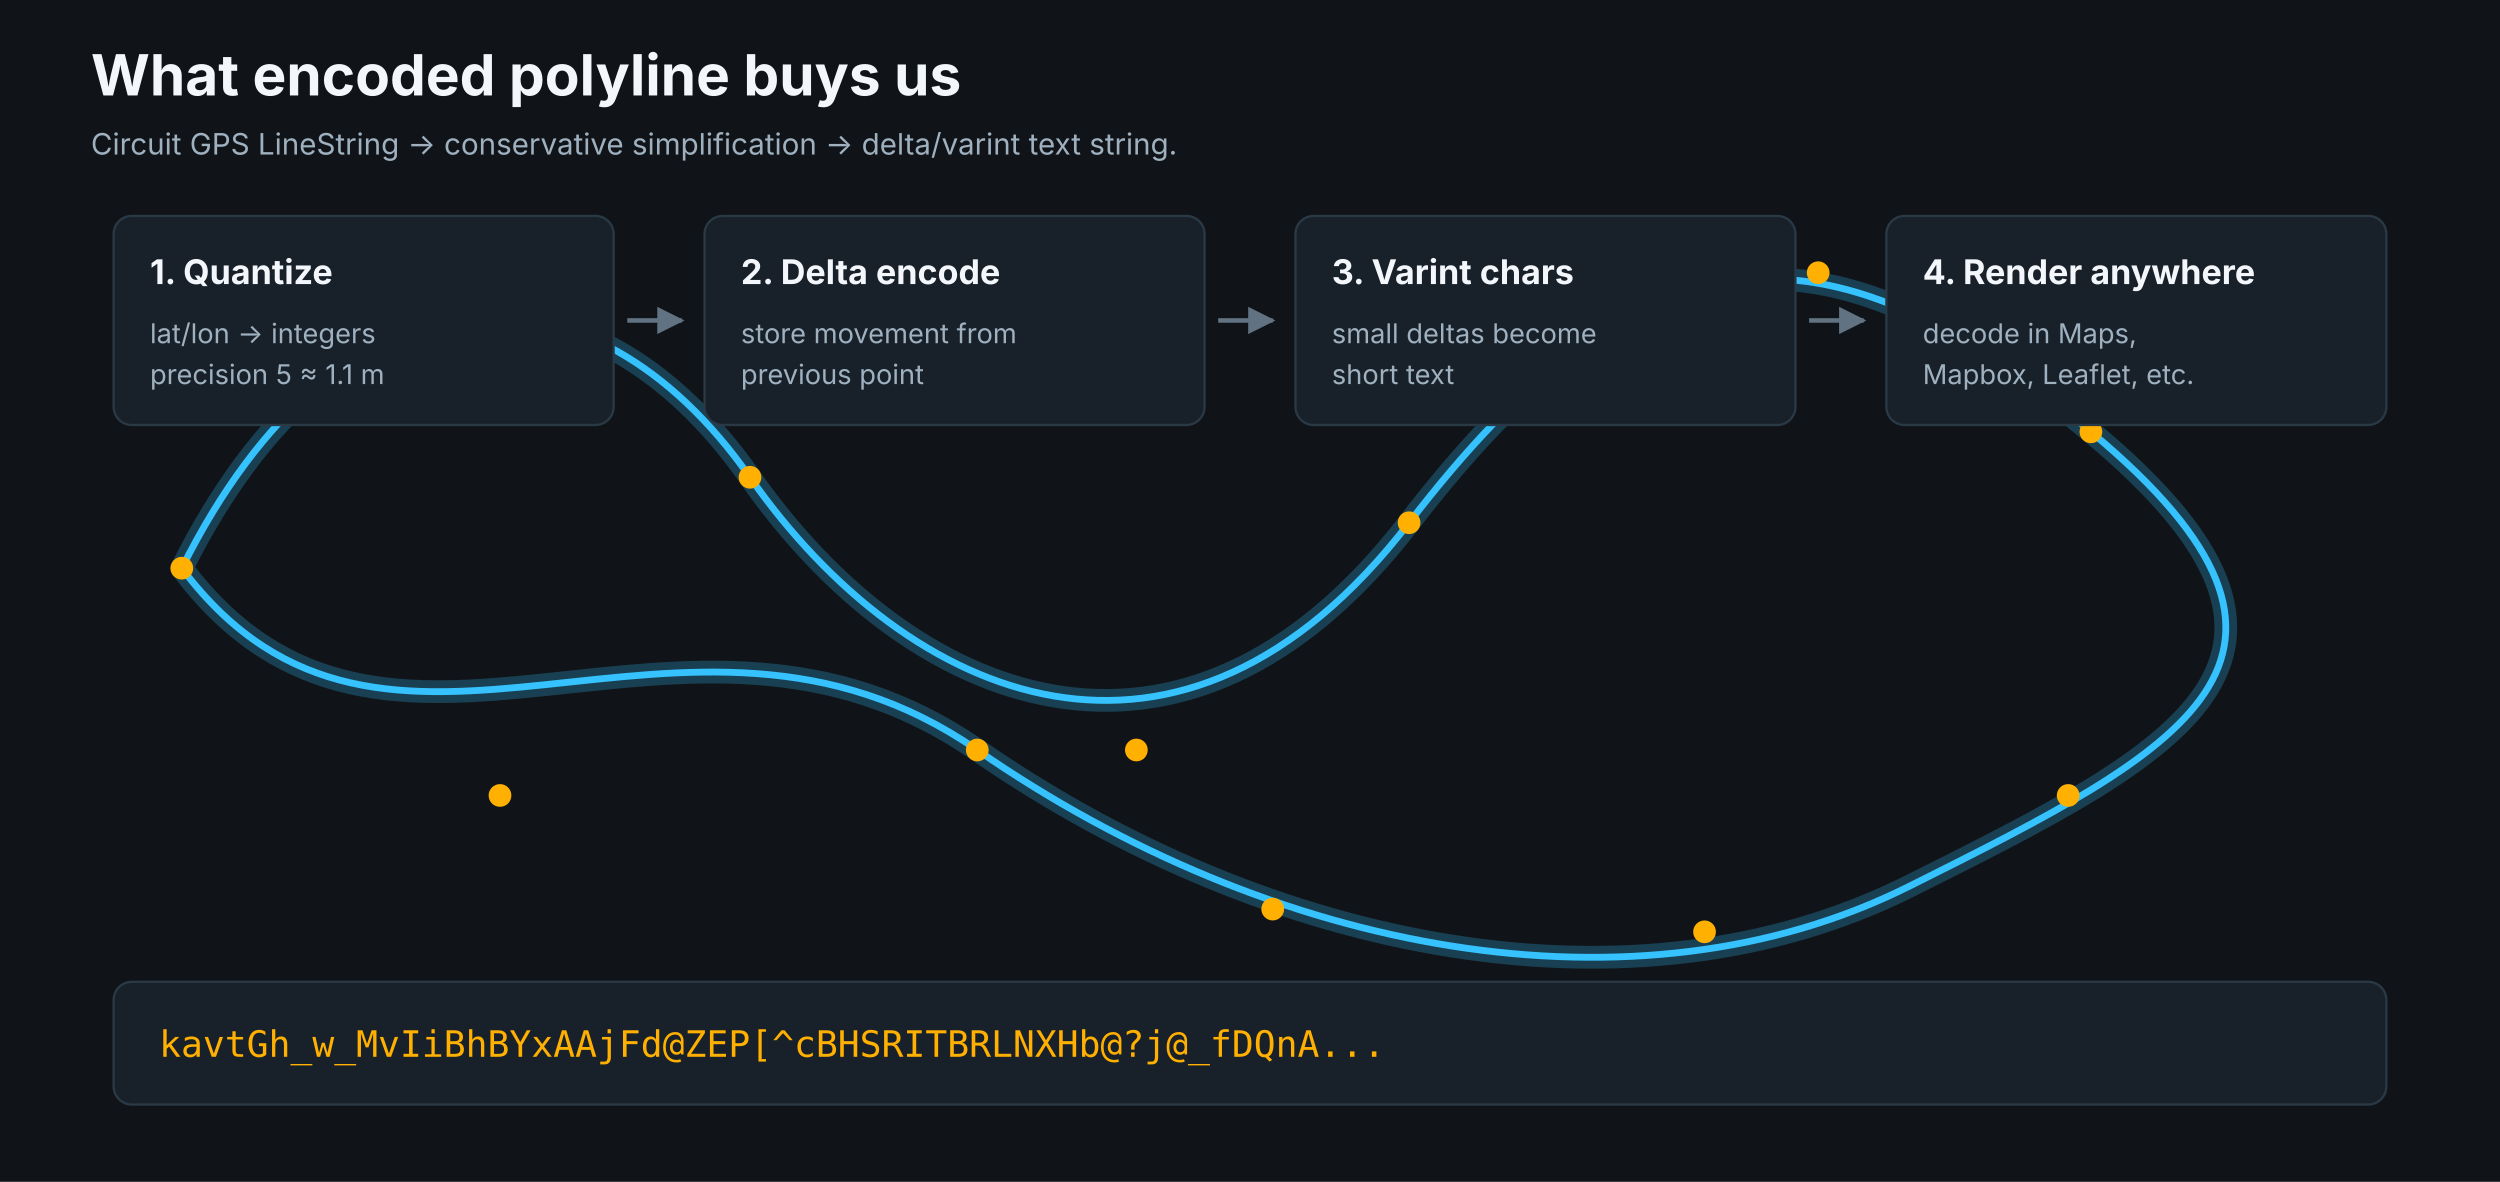
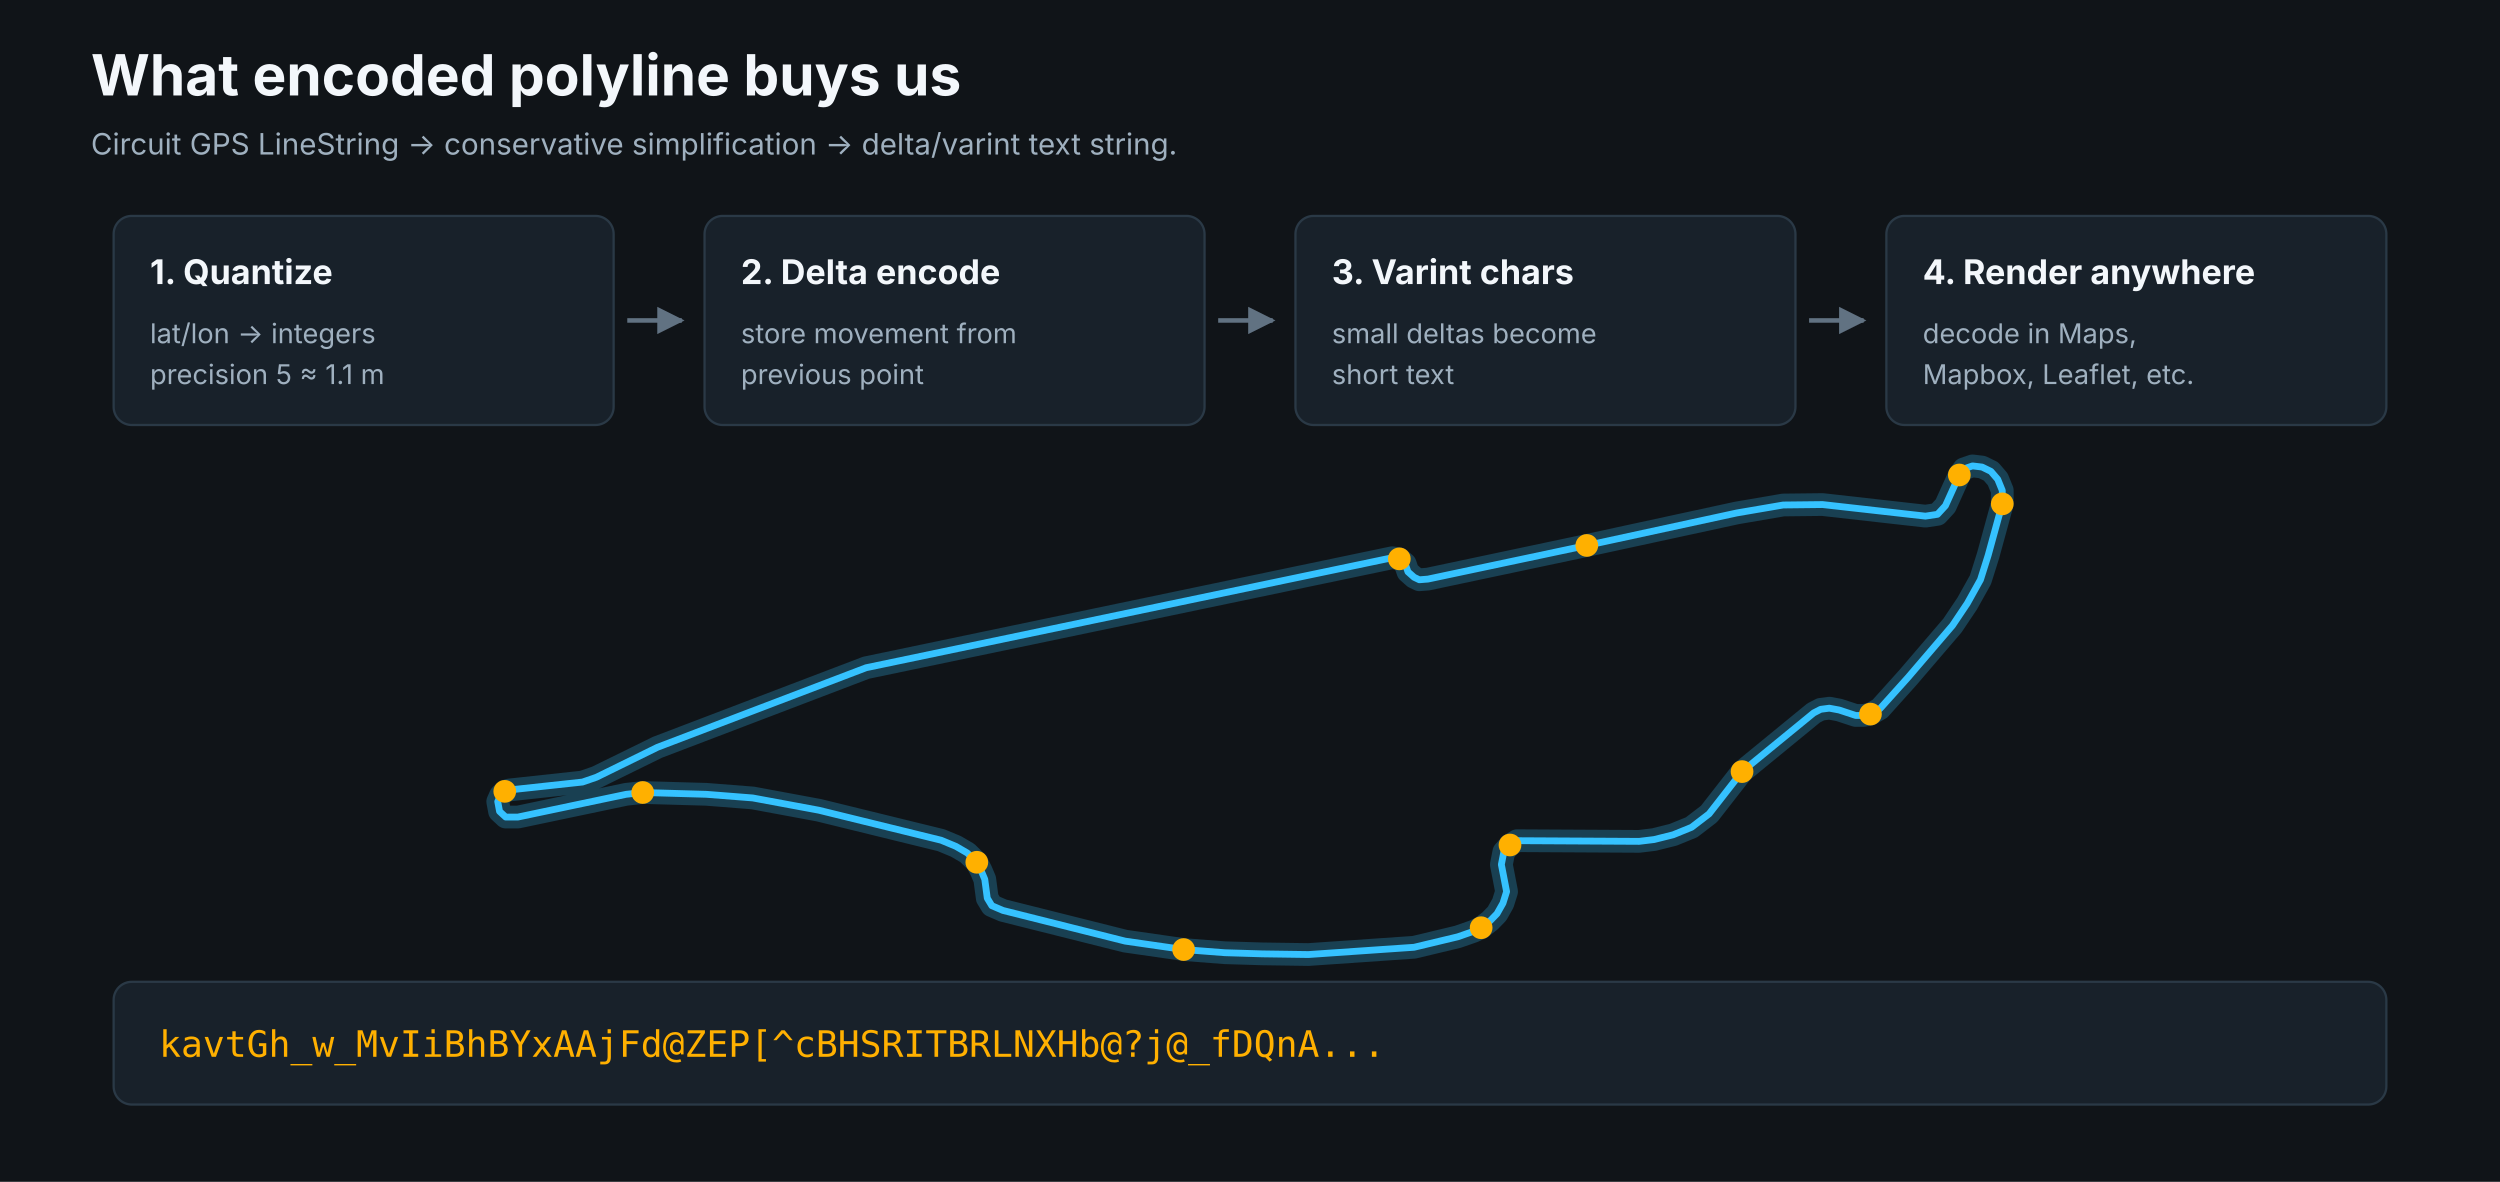
<svg xmlns="http://www.w3.org/2000/svg" width="1100" height="520" viewBox="0 0 1100 520">
  <rect width="100%" height="100%" fill="#101418" />
  <defs>
    <marker id="arrow" viewBox="0 0 10 10" refX="9" refY="5" markerWidth="6" markerHeight="6" orient="auto-start-reverse">
      <path d="M 0 0 L 10 5 L 0 10 z" fill="#617282" />
    </marker>
  </defs>
  <text x="40" y="42" fill="#f3f7fb" font-family="Inter,Arial" font-size="25" font-weight="700">What encoded polyline buys us</text>
  <text x="40" y="68" fill="#9fb0bf" font-family="Inter,Arial" font-size="13">Circuit GPS LineString → conservative simplification → delta/varint text string.</text>
-   <path d="M 80 250 C 150 110, 260 110, 330 210 S 520 360, 620 230 S 800 90, 920 190 S 960 330, 840 390 S 560 420, 430 330 S 170 370, 80 250" fill="none" stroke="#35c2ff" stroke-width="10" stroke-linecap="round" stroke-linejoin="round" opacity="0.25" />
-   <path d="M 80 250 C 150 110, 260 110, 330 210 S 520 360, 620 230 S 800 90, 920 190 S 960 330, 840 390 S 560 420, 430 330 S 170 370, 80 250" fill="none" stroke="#35c2ff" stroke-width="3" stroke-linecap="round" stroke-linejoin="round" />
-   <circle cx="80" cy="250" r="5" fill="#ffb000" />
-   <circle cx="190" cy="150" r="5" fill="#ffb000" />
-   <circle cx="330" cy="210" r="5" fill="#ffb000" />
-   <circle cx="500" cy="330" r="5" fill="#ffb000" />
-   <circle cx="620" cy="230" r="5" fill="#ffb000" />
-   <circle cx="800" cy="120" r="5" fill="#ffb000" />
-   <circle cx="920" cy="190" r="5" fill="#ffb000" />
-   <circle cx="910" cy="350" r="5" fill="#ffb000" />
-   <circle cx="750" cy="410" r="5" fill="#ffb000" />
-   <circle cx="560" cy="400" r="5" fill="#ffb000" />
-   <circle cx="430" cy="330" r="5" fill="#ffb000" />
-   <circle cx="220" cy="350" r="5" fill="#ffb000" />
+   <polyline points="698.2,240.0 764.2,225.7 784.6,222.2 801.9,222.0 847.2,227.1 852.5,226.3 856.0,222.5 862.1,209.0 864.1,206.3 867.9,205.0 872.1,205.5 876.0,207.4 879.0,210.9 881.0,215.8 881.0,221.7 874.8,244.3 871.4,255.1 865.6,265.5 859.1,275.2 839.5,298.1 827.2,311.8 823.0,314.2 819.9,314.8 816.5,314.8 809.2,312.4 804.9,311.6 801.1,312.1 798.0,313.7 766.5,339.5 752.0,358.1 744.3,364.0 736.2,367.3 727.8,369.4 721.2,370.2 667.5,369.9 664.4,371.8 661.7,374.8 660.6,380.4 662.9,392.3 661.3,397.4 658.7,402.0 655.6,405.2 651.7,408.2 648.3,409.8 641.4,412.2 622.2,416.8 575.7,420.0 555.4,419.7 538.9,419.2 520.8,417.8 495.1,414.1 441.3,400.6 436.4,398.5 434.4,395.2 433.3,386.9 431.7,383.1 429.8,379.4 425.6,375.3 420.6,372.4 414.1,369.7 360.3,356.5 331.2,351.1 310.8,349.5 282.8,348.7 275.5,349.5 227.9,359.5 222.5,359.5 219.8,357.0 219.0,352.7 220.2,350.0 222.1,348.2 224.0,347.6 256.3,344.1 262.4,342.0 289.3,328.8 381.1,293.8 612.6,245.4 615.7,245.9 618.3,248.1 619.5,251.6 622.2,254.0 624.5,255.1 628.3,254.8 698.2,240.0" fill="none" stroke="#35c2ff" stroke-width="10" stroke-linecap="round" stroke-linejoin="round" opacity="0.25" />
+   <polyline points="698.2,240.0 764.2,225.7 784.6,222.2 801.9,222.0 847.2,227.1 852.5,226.3 856.0,222.5 862.1,209.0 864.1,206.3 867.9,205.0 872.1,205.5 876.0,207.4 879.0,210.9 881.0,215.8 881.0,221.7 874.8,244.3 871.4,255.1 865.6,265.5 859.1,275.2 839.5,298.1 827.2,311.8 823.0,314.2 819.9,314.8 816.5,314.8 809.2,312.4 804.9,311.6 801.1,312.1 798.0,313.7 766.5,339.5 752.0,358.1 744.3,364.0 736.2,367.3 727.8,369.4 721.2,370.2 667.5,369.9 664.4,371.8 661.7,374.8 660.6,380.4 662.9,392.3 661.3,397.4 658.7,402.0 655.6,405.2 651.7,408.2 648.3,409.8 641.4,412.2 622.2,416.8 575.7,420.0 555.4,419.7 538.9,419.2 520.8,417.8 495.1,414.1 441.3,400.6 436.4,398.5 434.4,395.2 433.3,386.9 431.7,383.1 429.8,379.4 425.6,375.3 420.6,372.4 414.1,369.7 360.3,356.5 331.2,351.1 310.8,349.5 282.8,348.7 275.5,349.5 227.9,359.5 222.5,359.5 219.8,357.0 219.0,352.7 220.2,350.0 222.1,348.2 224.0,347.6 256.3,344.1 262.4,342.0 289.3,328.8 381.1,293.8 612.6,245.4 615.7,245.9 618.3,248.1 619.5,251.6 622.2,254.0 624.5,255.1 628.3,254.8 698.2,240.0" fill="none" stroke="#35c2ff" stroke-width="3" stroke-linecap="round" stroke-linejoin="round" />
+   <circle cx="698.2" cy="240.0" r="5" fill="#ffb000" />
+   <circle cx="862.1" cy="209.0" r="5" fill="#ffb000" />
+   <circle cx="881.0" cy="221.7" r="5" fill="#ffb000" />
+   <circle cx="823.0" cy="314.2" r="5" fill="#ffb000" />
+   <circle cx="766.5" cy="339.5" r="5" fill="#ffb000" />
+   <circle cx="664.4" cy="371.8" r="5" fill="#ffb000" />
+   <circle cx="651.7" cy="408.2" r="5" fill="#ffb000" />
+   <circle cx="520.8" cy="417.8" r="5" fill="#ffb000" />
+   <circle cx="429.8" cy="379.4" r="5" fill="#ffb000" />
+   <circle cx="282.8" cy="348.7" r="5" fill="#ffb000" />
+   <circle cx="222.1" cy="348.2" r="5" fill="#ffb000" />
+   <circle cx="615.7" cy="245.9" r="5" fill="#ffb000" />
  <rect x="50" y="95" width="220" height="92" rx="8" fill="#18212a" stroke="#2a3946" />
  <text x="66" y="125" fill="#f3f7fb" font-family="Inter,Arial" font-size="15" font-weight="700">1. Quantize</text>
  <text x="66" y="151" fill="#9fb0bf" font-family="Inter,Arial" font-size="12">lat/lon → integers</text>
  <text x="66" y="169" fill="#9fb0bf" font-family="Inter,Arial" font-size="12">precision 5 ≈ 1.1 m</text>
  <path d="M 276 141 L 300 141" stroke="#617282" stroke-width="2" marker-end="url(#arrow)" />
  <rect x="310" y="95" width="220" height="92" rx="8" fill="#18212a" stroke="#2a3946" />
  <text x="326" y="125" fill="#f3f7fb" font-family="Inter,Arial" font-size="15" font-weight="700">2. Delta encode</text>
  <text x="326" y="151" fill="#9fb0bf" font-family="Inter,Arial" font-size="12">store movement from</text>
  <text x="326" y="169" fill="#9fb0bf" font-family="Inter,Arial" font-size="12">previous point</text>
  <path d="M 536 141 L 560 141" stroke="#617282" stroke-width="2" marker-end="url(#arrow)" />
  <rect x="570" y="95" width="220" height="92" rx="8" fill="#18212a" stroke="#2a3946" />
  <text x="586" y="125" fill="#f3f7fb" font-family="Inter,Arial" font-size="15" font-weight="700">3. Varint chars</text>
  <text x="586" y="151" fill="#9fb0bf" font-family="Inter,Arial" font-size="12">small deltas become</text>
  <text x="586" y="169" fill="#9fb0bf" font-family="Inter,Arial" font-size="12">short text</text>
  <path d="M 796 141 L 820 141" stroke="#617282" stroke-width="2" marker-end="url(#arrow)" />
  <rect x="830" y="95" width="220" height="92" rx="8" fill="#18212a" stroke="#2a3946" />
  <text x="846" y="125" fill="#f3f7fb" font-family="Inter,Arial" font-size="15" font-weight="700">4. Render anywhere</text>
  <text x="846" y="151" fill="#9fb0bf" font-family="Inter,Arial" font-size="12">decode in Maps,</text>
  <text x="846" y="169" fill="#9fb0bf" font-family="Inter,Arial" font-size="12">Mapbox, Leaflet, etc.</text>
  <rect x="50" y="432" width="1000" height="54" rx="8" fill="#18212a" stroke="#2a3946" />
  <text x="70" y="465" fill="#ffb000" font-family="JetBrains Mono,monospace" font-size="16">kavtGh_w_MvIiBhBYxAAjFd@ZEP[^cBHSRITBRLNXHb@?j@_fDQnA...</text>
</svg>
